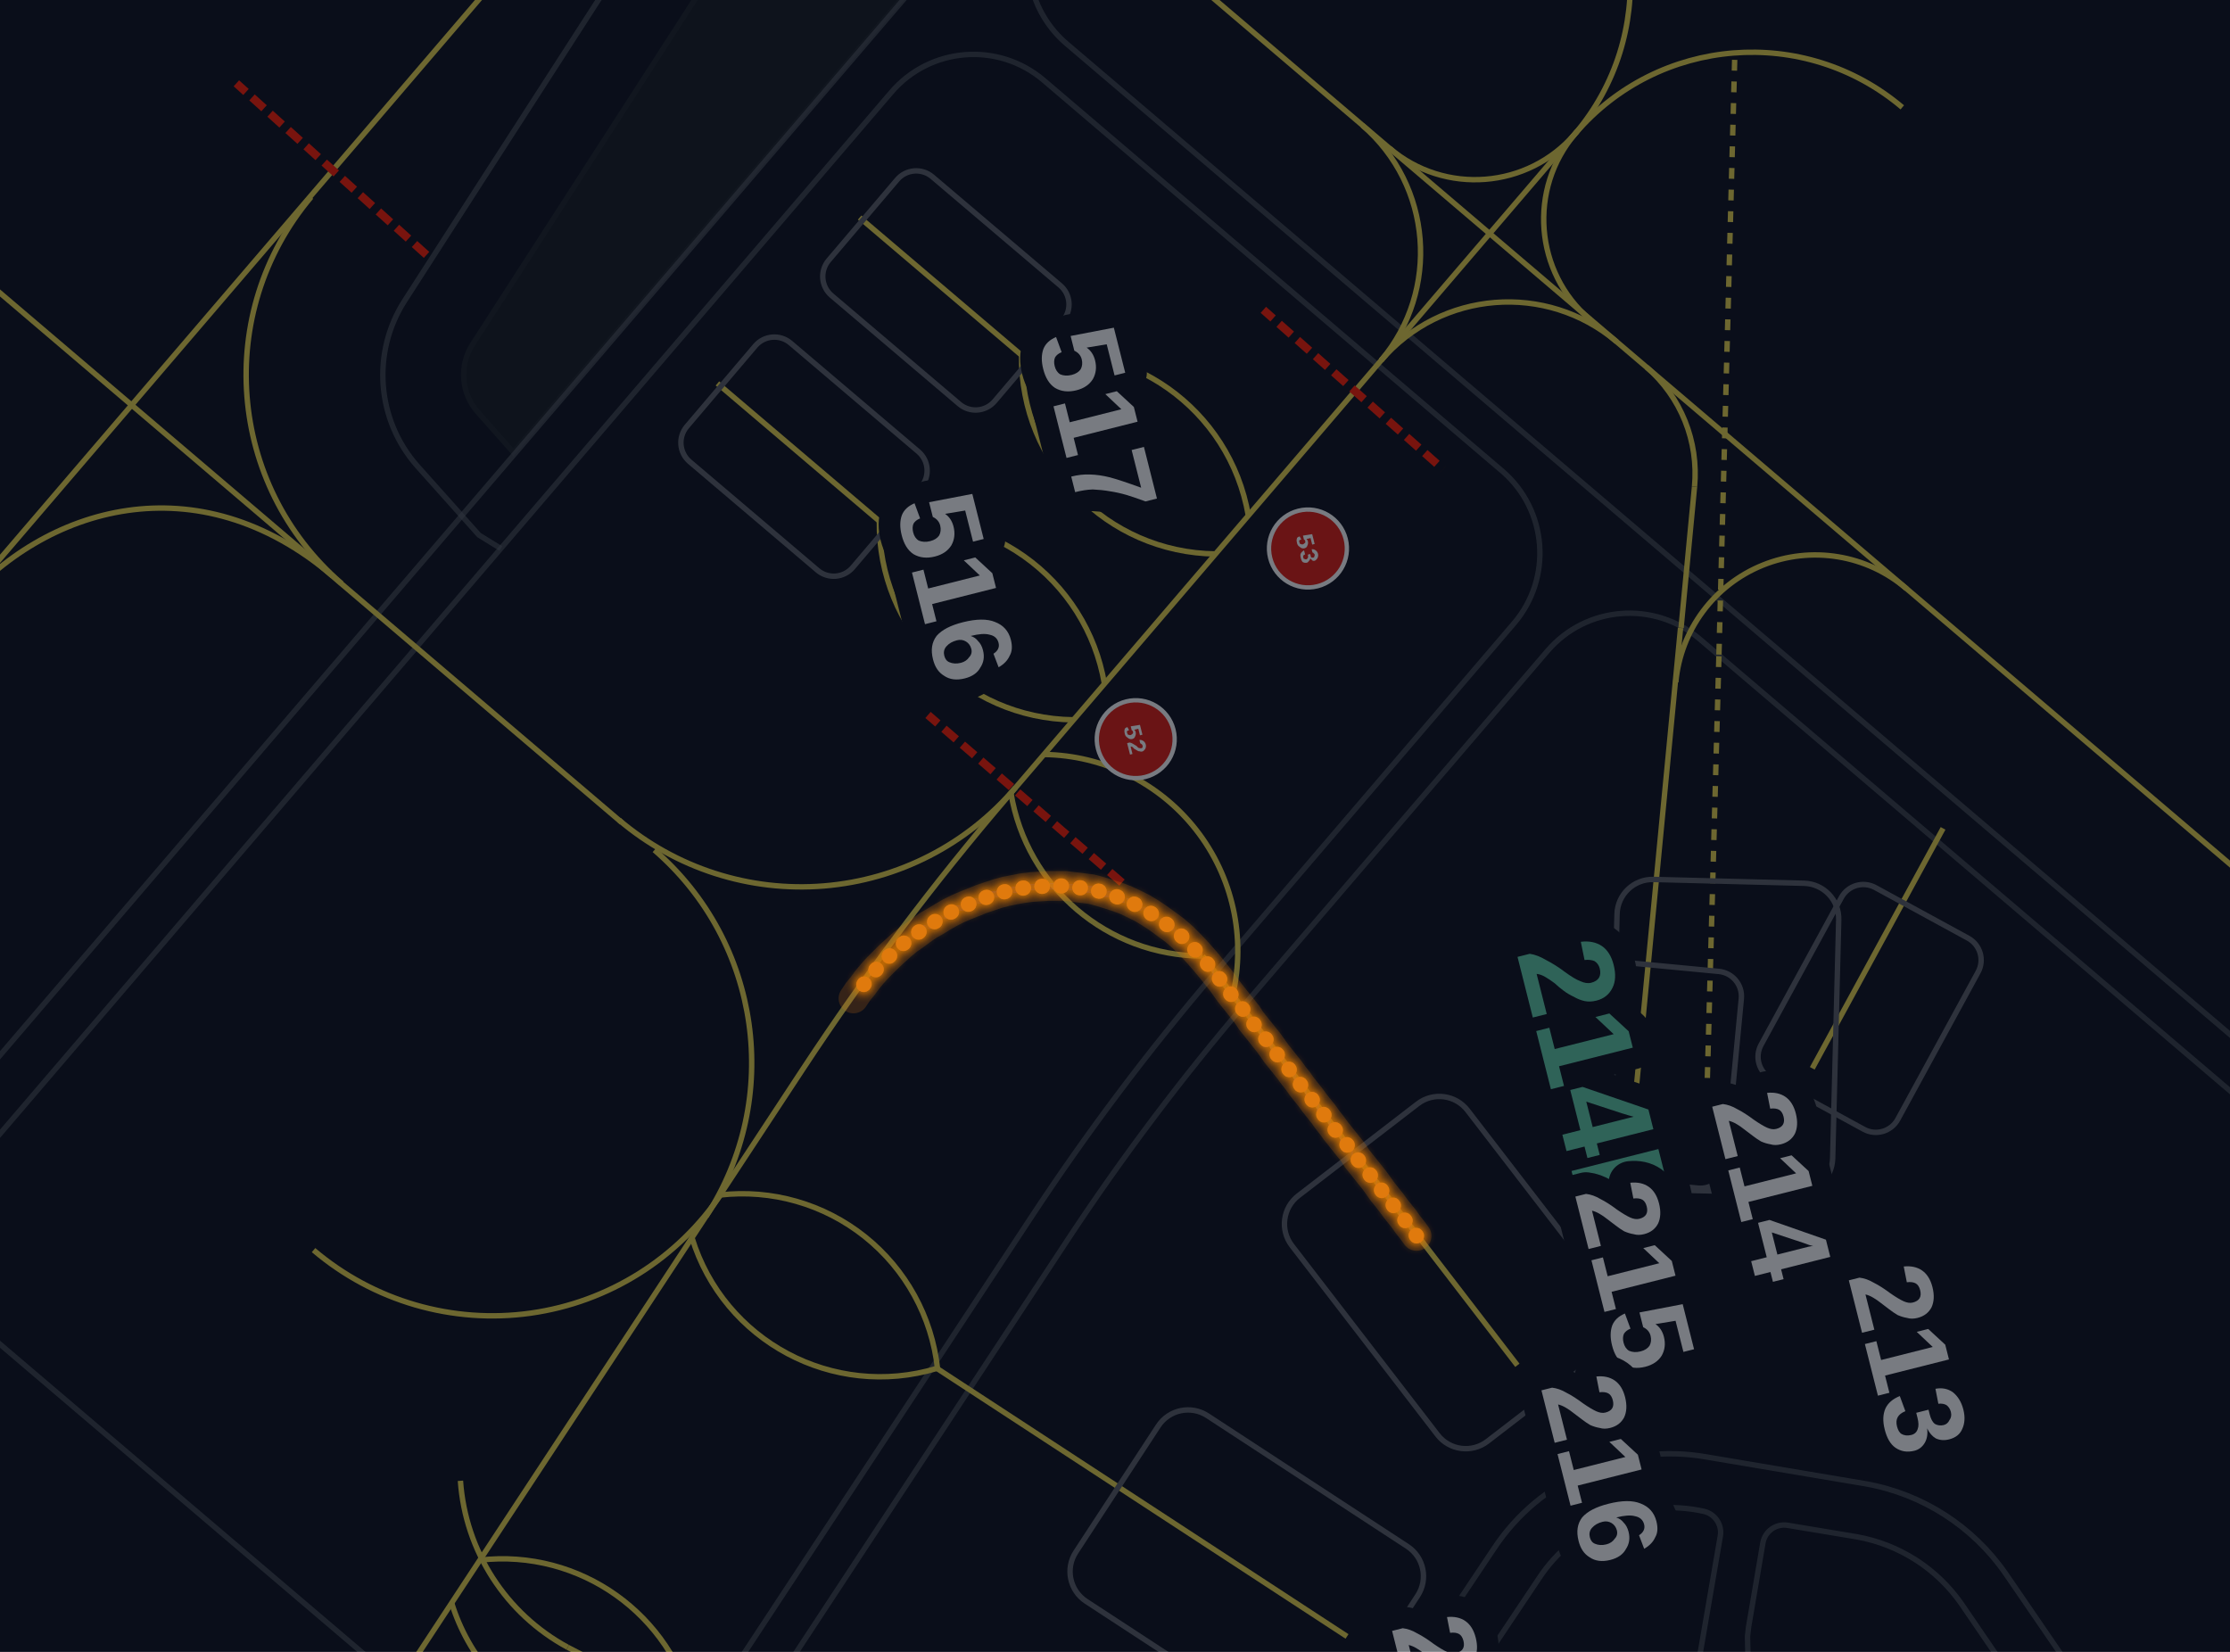
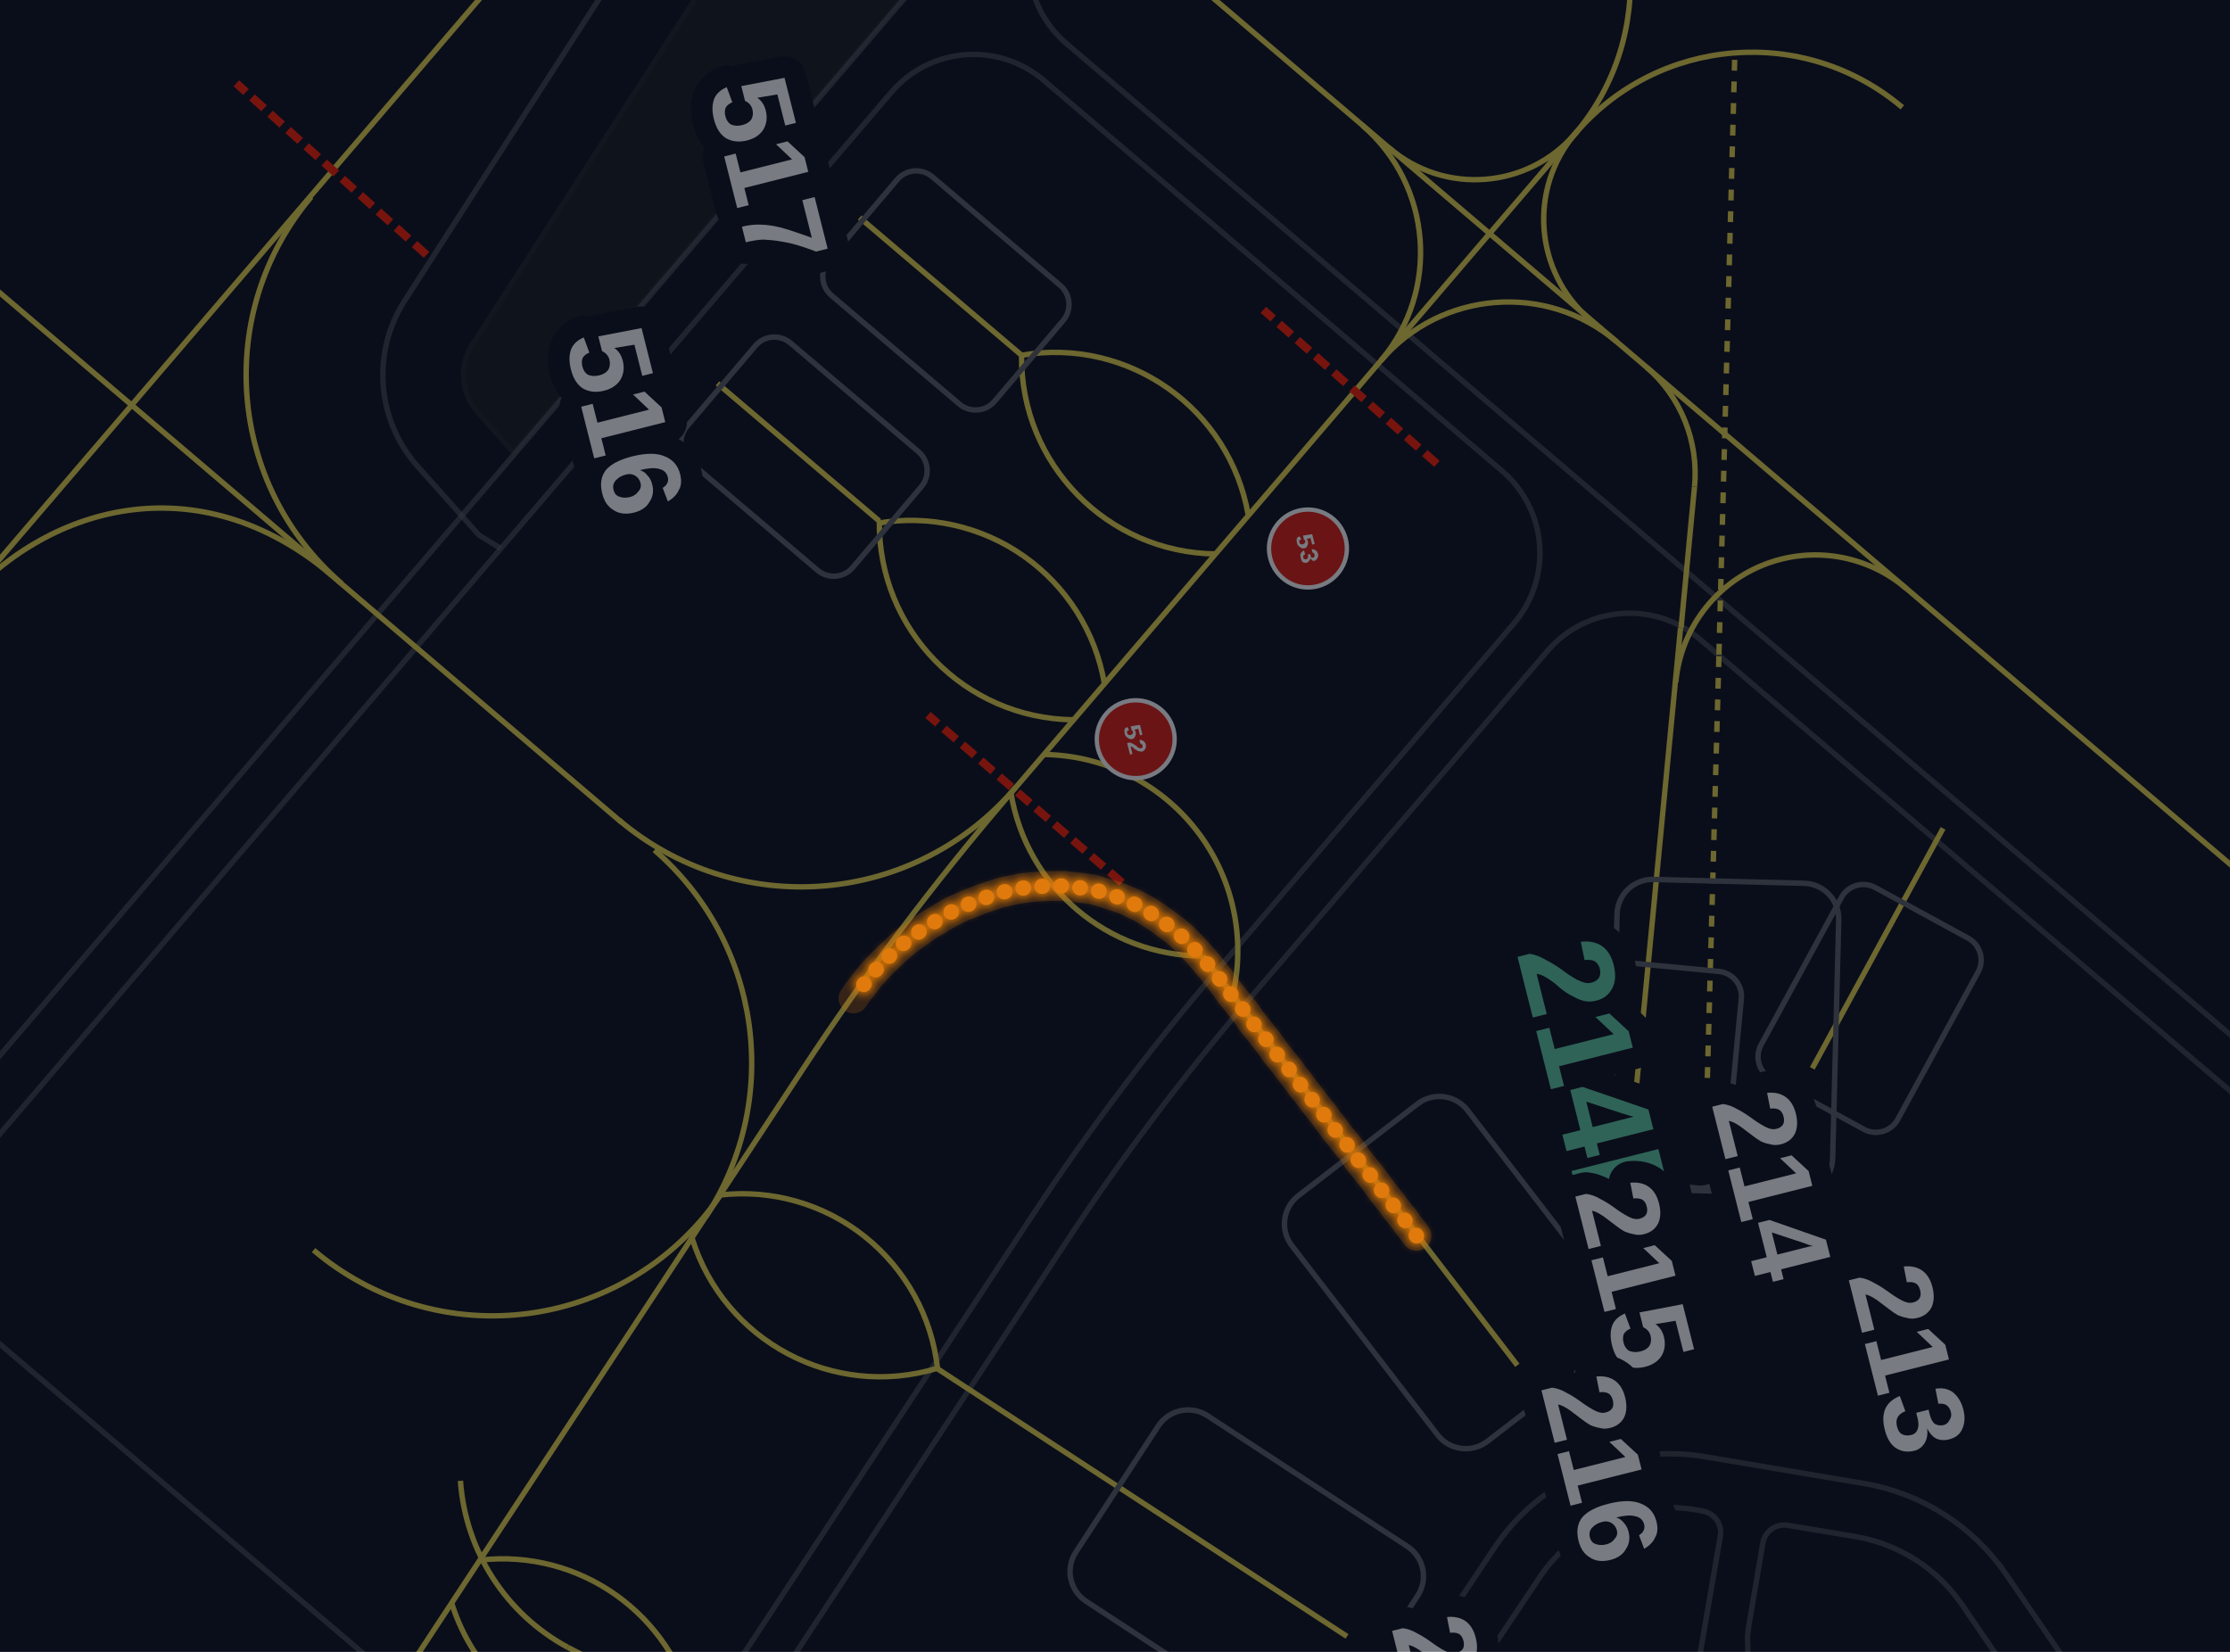
<svg xmlns="http://www.w3.org/2000/svg" viewBox="595.32 699.15 41.23 30.54">
  <defs>
    <filter id="gl" x="-30%" y="-30%" width="160%" height="160%">
      <feGaussianBlur stdDeviation="0.10" result="b" />
      <feMerge>
        <feMergeNode in="b" />
        <feMergeNode in="b" />
        <feMergeNode in="SourceGraphic" />
      </feMerge>
    </filter>
  </defs>
  <rect x="595.32" y="699.15" width="41.23" height="30.54" fill="#0a0e1a" />
  <g opacity="0.45" transform="rotate(75.84 616.933 716.811)">
    <g id="bgG">
      <defs id="defs40143">
        <clipPath id="clipPath24" clipPathUnits="userSpaceOnUse" />
      </defs>
      <path id="rect1" fill="#0a0e1a" d="M0 0h2000v1380H0Z" style="display:inline;fill:#0a0e1a" />
      <g id="layer-runways" style="display:inline">
        <path id="polygon37509" d="m530.5 678.18 230.22 325.49-4.87 3.46-230.22-325.49z" data-class="pavement-runway" data-length-m="4000" data-runway="16L/34R" data-threshold-dxf="1797.420,1291.211 5797.432,1291.222" data-threshold-wgs84="37.4728122,126.4155642 37.4434147,126.4417232" style="stroke:none;fill:#111927;fill-opacity:.51" />
        <path id="polygon37510" d="m511.31 722.4 215.83 305.15-4.86 3.46-215.83-305.14z" data-class="pavement-runway" data-length-m="3750" data-runway="16R/34L" data-threshold-dxf="2047.430,877.197 5797.429,877.230" data-threshold-wgs84="37.4688176,126.4133841 37.4412582,126.4379083" style="display:inline;fill:#111927;fill-opacity:.51;stroke:none;stroke-width:.1;stroke-dasharray:none;stroke-opacity:.6" />
      </g>
      <g id="layer-green" style="display:inline">
        <path id="path37392" d="m604.95 726.29-.87.45a1.04 1.04 0 0 1-1.25-.21l-5.21-5.58-.15-.19-.08-.14-1.06-2.03a.2.2 0 0 1 .05-.25l1.9-1.48z" data-class="green-zone" data-dxf-bulges="0.0000 -0.3366 0.0000 -0.0420 -0.0260 0.0000 -0.3627 0.0000 0.0000" data-dxf-pts="2623.67,1652.61 2622.33,1642.81 2613.35,1633.83 2537.46,1623.45 2534.95,1623.32 2533.40,1623.45 2510.60,1626.57 2508.88,1628.47 2507.83,1652.61" data-handle="7BD10" data-layer="기동지역" style="fill:#13181e;stroke:#1a1f26;stroke-width:.1" />
      </g>
      <g id="layer-schm" style="display:inline">
        <path id="polyline36917" d="m615.11 740.58-20.26-28.63-.9-1.28-3.67-5.14" data-class="schm" data-dxf-pts="2799.63,1652.99 2447.74,1652.99 2432.00,1652.99 2368.69,1652.74" data-handle="7BC45" data-layer="SCHM" style="fill:none;stroke:#5a5f68;stroke-width:.1;stroke-opacity:.6" />
        <path id="path37004" d="m597.45 715.62-1.98 1.54a1.7 1.7 0 0 0-.47 2.12l1.18 2.26.18.25 3.51 3.76 1.87 2a2.54 2.54 0 0 0 3.03.52l1.51-.79.34-.33" data-class="shoulder" data-dxf-bulges="0.0000 0.3627 0.0000 0.0000 0.0000 0.0000 0.0000 0.3366 0.0000 0.0000 0.0000" data-dxf-pts="2492.80,1652.99 2493.89,1627.82 2508.57,1611.71 2533.93,1608.24 2533.93,1608.24 2536.93,1608.24 2588.09,1615.24 2615.39,1618.97 2637.20,1640.78 2639.52,1657.74 2638.87,1662.49" data-handle="7BD11" data-layer="SCHM" style="fill:none;stroke:#5a5f68;stroke-width:.1;stroke-opacity:.6" />
        <path id="path37065" d="M640.08 702.54a4 4 0 0 0-2.67 0l-5.61 2.07a4 4 0 0 0-2.24 2.1l-1.2 2.73a3.9 3.9 0 0 0 .68 4.23l10.51 11.64.25.3.4.53a1.5 1.5 0 0 1-.05 1.89l-2.07 2.43a10 10 0 0 1-1.42 1.36l-.98.77a2 2 0 0 1-2.69-.22l-11.4-12.44a44 44 0 0 1-3.48-4.32l-4.92-6.96a2 2 0 0 1 .47-2.78l26.23-18.65a2 2 0 0 1 2.77.48l3.84 5.43a2.6 2.6 0 0 1 .33 2.38l-1.93 5.34-.01.03-.03.1-.03.1-.04.1-.03.09-.03.1-.03.1-.03.1-.03.09-.03.1-.03.1-.02.1-.03.1-.03.13a2 2 0 0 1-1.58 1.26 1 1 0 0 1-.52-.07z" data-class="schm" data-dxf-bulges="0.1760 0.0000 0.2034 0.0000 0.2962 0.0000 -0.0196 0.0000 -0.3552 0.0000 0.0000 -0.0493 0.0000 -0.3917 0.0000 -0.0316 0.0000 -0.4141 0.0000 -0.4142 0.0000 -0.2457 0.0000 0.0000 0.0000 0.0000 0.0000 0.0000 0.0000 0.0000 0.0000 0.0000 0.0000 0.0000 0.0000 0.0000 0.0000 -0.2690 -0.1099 0.0000" data-dxf-pts="2633.80,2078.54 2618.28,2056.56 2602.53,1998.61 2606.71,1968.11 2622.07,1942.34 2660.58,1923.39 2816.91,1942.03 2820.82,1942.34 2827.44,1942.61 2842.59,1931.27 2842.62,1931.17 2850.41,1900.10 2853.30,1880.65 2853.91,1868.13 2836.45,1847.31 2668.47,1826.00 2612.90,1822.49 2527.42,1822.49 2507.43,1842.49 2507.43,2165.81 2527.43,2185.81 2594.23,2185.81 2615.58,2174.64 2648.05,2127.89 2648.24,2127.61 2648.84,2126.77 2649.43,2125.93 2650.04,2125.10 2650.65,2124.27 2651.26,2123.45 2651.88,2122.63 2652.51,2121.81 2653.14,2121.00 2653.78,2120.19 2654.43,2119.39 2655.08,2118.60 2655.73,2117.80 2656.57,2116.80 2657.73,2096.55 2654.18,2092.70" data-handle="7BDB7" data-layer="SCHM" style="fill:none;stroke:#5a5f68;stroke-width:.1;stroke-opacity:.6" />
        <path id="path37068" d="M640.91 715.6h.11l.02-.01h.02l.02-.01.02-.01.03-.01.01-.01.02-.01.02-.01.02-.02.02-.01.01-.02.02-.01.01-.02.02-.02.01-.02.01-.02.01-.02.01-.02.01-.02v-.02l.01-.02v-.04l.37-3.62a.44.44 0 0 0-.39-.48h-.03l-.01.14-.94-.1.09-.87-.13-.58.42-4.04.46-1.29a.4.4 0 0 0-.02-.32.4.4 0 0 0-.22-.18l-1.2-.43a3 3 0 0 0-2 0l-5.6 2.06a3 3 0 0 0-1.67 1.57l-.52 1.19a.4.4 0 0 0 .2.52l1.45.64.16.06.39.09.16.06 1.94.86a2 2 0 0 1 .51.37l3.05 3.37a.2.2 0 0 0 .34-.11l.08-.78.59.07-.16 1.6a.3.3 0 0 0 .28.35z" data-class="schm" data-dxf-bulges="0.0000 0.0000 0.0000 0.0000 0.0000 0.0000 0.0000 0.0000 0.0000 0.0000 0.0000 0.0000 0.0000 0.0000 0.0000 0.0000 0.0000 0.0000 0.0000 0.0000 0.0000 0.0000 0.0000 0.0000 0.0000 0.0000 0.0000 0.0000 0.0000 0.4142 0.0000 0.0000 0.0000 0.0000 0.0000 0.0000 0.0000 0.2097 0.1732 0.0000 0.1767 0.0000 0.2028 0.0000 0.4142 0.0000 0.0437 0.0000 -0.0437 0.0000 -0.1051 0.0000 0.6494 0.0000 0.0000 0.0000 0.4142 0.0000 0.0000" data-dxf-pts="2745.40,2009.54 2745.55,2009.71 2745.68,2009.89 2745.80,2010.08 2745.92,2010.27 2746.02,2010.47 2746.11,2010.68 2746.18,2010.89 2746.25,2011.10 2746.30,2011.32 2746.34,2011.54 2746.37,2011.76 2746.39,2011.99 2746.39,2012.21 2746.39,2012.44 2746.36,2012.66 2746.33,2012.88 2746.28,2013.10 2746.23,2013.32 2746.16,2013.53 2746.07,2013.74 2745.98,2013.94 2745.88,2014.14 2745.76,2014.33 2745.63,2014.52 2745.50,2014.70 2745.35,2014.87 2745.19,2015.03 2745.03,2015.18 2717.64,2039.16 2711.44,2038.74 2711.24,2038.52 2712.29,2037.59 2706.05,2030.47 2699.45,2036.23 2693.96,2038.54 2663.33,2065.40 2655.49,2076.68 2652.75,2078.36 2649.98,2077.60 2639.51,2070.33 2627.90,2053.85 2612.16,1996.00 2615.30,1973.23 2621.96,1962.06 2627.44,1960.68 2641.06,1968.79 2642.47,1969.81 2645.51,1972.43 2646.92,1973.45 2665.25,1984.38 2671.15,1986.39 2716.50,1991.79 2717.58,1995.28 2711.70,2000.43 2715.65,2004.94 2727.81,1994.30 2732.33,1994.60 2745.40,2009.54" data-handle="7BDBA" data-layer="SCHM" style="fill:none;stroke:#5a5f68;stroke-width:.1;stroke-opacity:.6" />
        <path id="path37074" d="M629.78 713a2.9 2.9 0 0 1-.46-3.26.4.4 0 0 1 .51-.19l4.06 1.8.1.06" data-class="schm" data-dxf-bulges="-0.3070 -0.4027 0.0000 -0.0484 -0.0484" data-dxf-pts="2659.40,1933.32 2630.09,1948.47 2631.56,1953.81 2669.86,1976.65 2670.91,1977.14" data-handle="7BDC3" data-layer="SCHM" style="fill:none;stroke:#5a5f68;stroke-width:.1;stroke-opacity:.6" />
        <path id="polyline37075" d="m629.78 713 8.16 9.04" data-class="schm" data-dxf-pts="2659.40,1933.32 2780.78,1947.80" data-handle="7BDC6" data-layer="SCHM" style="fill:none;stroke:#5a5f68;stroke-width:.1;stroke-opacity:.6" />
        <path id="path37079" d="m650.37 673.96-9.74 6.92a2.3 2.3 0 0 0-.65 3.05 2 2 0 0 1-.55 2.64l-39.31 27.96a2 2 0 0 1-2.21.06l-6.73-9.53" data-class="schm" data-dxf-bulges="0.0000 0.3909 -0.3909 0.0000 -0.3032 0.0000 0.0000" data-dxf-pts="2459.88,2328.74 2459.88,2208.67 2481.04,2185.74 2499.43,2165.81 2499.43,1681.24 2487.09,1662.76 2370.07,1662.84" data-handle="7BDCA" data-layer="SCHM" style="fill:none;stroke:#5a5f68;stroke-width:.1;stroke-opacity:.6" />
        <path id="path37092" d="m606.62 726.95 9.2 13a2 2 0 0 0 2.26-.04l9.98-7.1a2.8 2.8 0 0 0 .44-4.16l-7.49-8.18a45 45 0 0 1-3.55-4.4l-4.92-6.95a2 2 0 0 0-2.77-.48l-9.09 6.46a2 2 0 0 0-.47 2.79z" data-class="schm" data-dxf-bulges="0.0000 0.3107 0.0000 0.4517 0.0000 -0.0316 0.0000 0.4143 0.0000 0.4142 0.0000" data-dxf-pts="2638.87,1662.49 2798.58,1662.56 2811.43,1681.24 2811.43,1804.30 2779.91,1832.07 2669.48,1818.06 2612.90,1814.49 2527.44,1814.51 2507.43,1794.51 2507.43,1682.49 2527.43,1662.49" data-handle="7BDDB" data-layer="SCHM" style="fill:none;stroke:#5a5f68;stroke-width:.1;stroke-opacity:.6" />
        <path id="path37095" d="m592.04 706.3 5.03-2.63 2.1-1.49 2.13-2.91a2.6 2.6 0 0 0 .39-2.29l-.4-1.31" data-class="schm" data-dxf-bulges="0.0000 0.0000 0.0000 0.2371 0.0000 0.0000" data-dxf-pts="2385.20,1662.77 2392.93,1719.28 2392.93,1745.10 2381.61,1779.42 2365.10,1795.92 2352.03,1800.25" data-handle="7BDE0" data-layer="SCHM" style="fill:none;stroke:#5a5f68;stroke-width:.1;stroke-opacity:.6" />
      </g>
      <g id="layer-centerlines" style="display:inline">
        <g id="g1054" />
        <g id="g225" style="display:inline">
          <path id="path37930" d="M606.35 730.09c-2.67 1.9-2.56 4.85-1.12 6.84" style="fill:none;stroke:#e6d24c;stroke-width:.1;stroke-dasharray:none;stroke-opacity:1" />
          <path id="path37956" d="M599.46 728.76a5.1 5.1 0 0 0 7.07 1.2" data-class="centerline-twy" data-dxf-arc="2611.93,1644.23,51.00,270.00,0.00" data-handle="70EF6" data-layer="항공기동선" style="fill:none;stroke:#e6d24c;stroke-width:.1" />
        </g>
        <path id="polyline38502" d="m597.61 736.31 14.47-10.29" data-class="centerline-twy" data-dxf-pts="2662.93,1542.23 2662.93,1720.50" data-handle="711C6" data-layer="항공기동선" style="fill:none;stroke:#e6d24c;stroke-width:.1;display:inline" />
        <g id="g508" style="display:inline">
          <path id="path38578" d="M619.52 726.29a5.2 5.2 0 0 0-6.8-.73" data-class="centerline-twy" data-dxf-arc="2714.93,1720.50,52.00,97.23,180.00" data-handle="71219" data-layer="항공기동선" style="fill:none;stroke:#e6d24c;stroke-width:.1" />
          <path id="path38579" d="M612.02 726.06a5.2 5.2 0 0 0 1.21-7.26" data-class="centerline-twy" data-dxf-arc="2610.93,1711.98,52.00,0.00,90.31" data-handle="7121A" data-layer="항공기동선" style="fill:none;stroke:#e6d24c;stroke-width:.1" />
        </g>
        <g id="g513">
          <path id="line38588" d="m525.32 714.28 211.11 298.47Z" style="baseline-shift:baseline;display:inline;overflow:visible;opacity:1;fill:none;stroke:#e6d24c;stroke-width:.1;stroke-dasharray:none;stroke-opacity:1;stop-color:#000;stop-opacity:1" />
        </g>
        <path id="line38837" d="m549.25 657.8 229.81 324.93Z" style="baseline-shift:baseline;display:inline;overflow:visible;fill:none;stroke:#e6d24c;stroke-width:.1;stroke-dasharray:none;stroke-opacity:1;stop-color:#000" />
        <path id="polyline39126" d="m636.66 685.6-42.55 30.26z" style="baseline-shift:baseline;display:inline;overflow:visible;opacity:1;fill:none;stroke:#e6d24c;stroke-width:.1;stroke-dasharray:none;stroke-opacity:1;stop-color:#000;stop-opacity:1" />
        <g id="g557" style="display:inline">
          <path id="path39128" d="M613.31 718.91a3.6 3.6 0 0 0 3.79-2.7" data-class="centerline-twy" data-dxf-bulges="0.3620 0.3620" data-dxf-pts="2611.99,1763.98 2611.98,1810.72" data-handle="714D4" data-layer="항공기동선" style="fill:none;stroke:#e6d24c;stroke-width:.1" />
          <path id="path39129" d="M617.94 715.85a3.63 3.63 0 0 0-5.17 2.29" data-class="centerline-twy" data-dxf-bulges="0.4793 0.0000" data-dxf-pts="2613.90,1819.75 2602.55,1763.99" data-handle="714D5" data-layer="항공기동선" style="fill:none;stroke:#e6d24c;stroke-width:.1" />
        </g>
        <g id="g321" style="display:inline">
          <path id="polyline39144" d="m604.64 722.32 3.2-2.28" data-class="centerline-twy" data-dxf-pts="2589.43,1673.07 2589.43,1712.59" data-handle="714000000" data-layer="항공기동선" style="fill:none;stroke:#e6d24c;stroke-width:.1" />
          <path id="polyline39145" d="m602.31 719.02 3.2-2.28" data-class="centerline-twy" data-dxf-pts="2548.93,1673.07 2548.93,1712.59" data-handle="7140000000" data-layer="항공기동선" style="fill:none;stroke:#e6d24c;stroke-width:.1" />
        </g>
        <g id="g556" style="display:inline">
          <path id="path39145" d="M619.84 726.64a3.64 3.64 0 0 0 3.45-3.8" data-class="centerline-twy" data-dxf-bulges="0.4129 0.4129" data-dxf-pts="2713.15,1772.70 2702.12,1823.01" data-handle="71400000000" data-layer="항공기동선" style="fill:none;stroke:#e6d24c;stroke-width:.1" />
          <path id="path39146" d="M623.3 722.83a3.63 3.63 0 0 0-4.1 3.12" data-class="centerline-twy" data-dxf-bulges="0.4155 0.0000" data-dxf-pts="2702.09,1823.21 2703.78,1771.51" data-handle="714000000000" data-layer="항공기동선" style="fill:none;stroke:#e6d24c;stroke-width:.1" />
        </g>
        <g id="g560" style="display:inline">
          <path id="path39152" d="M613.7 701.93a2.59 2.59 0 0 0 .63 4.56" data-class="centerline-twy" data-dxf-bulges="0.6068 0.0000" data-dxf-pts="2475.43,1865.68 2516.34,1844.38" data-handle="714F0" data-layer="항공기동선" style="fill:none;stroke:#e6d24c;stroke-width:.1" />
          <path id="path334" d="m613.38 706.15-2.47-.88" style="baseline-shift:baseline;display:inline;overflow:visible;fill:none;stroke:#e6d24c;stroke-width:.1;stroke-dasharray:none;stroke-opacity:1;stop-color:#000" />
          <path id="path39154" d="M610.91 705.27a2.6 2.6 0 0 0-2.36.32" data-class="centerline-twy" data-dxf-bulges="0.2447 0.0000" data-dxf-pts="2486.52,1823.49 2475.43,1802.20" data-handle="714F2" data-layer="항공기동선" style="fill:none;stroke:#e6d24c;stroke-width:.1" />
        </g>
        <g id="g328" style="display:inline">
          <path id="polyline39124" d="m603.44 702.62 10.62 2.98" style="baseline-shift:baseline;display:inline;overflow:visible;opacity:1;fill:none;stroke:#e6d24c;stroke-width:.1;stroke-dasharray:.2,.2;stroke-dashoffset:0;stroke-opacity:1;stop-color:#000;stop-opacity:1" />
        </g>
        <g id="g314" style="display:inline">
          <path id="path39162" d="M605.05 699.83a4.3 4.3 0 0 0-1.01 5.98" data-class="centerline-twy" data-dxf-bulges="0.4142 0.0000" data-dxf-pts="2407.93,1806.99 2450.93,1763.99" data-handle="714FB" data-layer="항공기동선" style="fill:none;stroke:#e6d24c;stroke-width:.1" />
          <path id="path39163" d="M604.04 705.81a4.3 4.3 0 0 0-5.96-1.02" data-class="centerline-twy" data-dxf-bulges="0.4142 0.0000" data-dxf-pts="2450.93,1763.99 2407.93,1720.99" data-handle="714FC" data-layer="항공기동선" style="fill:none;stroke:#e6d24c;stroke-width:.1" />
        </g>
        <g id="g507" style="display:inline">
          <path id="path39149" d="M618.35 733.48a5.1 5.1 0 0 0 .82-7.58" data-class="centerline-twy" data-dxf-bulges="0.4505 0.0000" data-dxf-pts="2760.43,1720.83 2703.21,1771.45" data-handle="714EC" data-layer="항공기동선" style="fill:none;stroke:#e6d24c;stroke-width:.1" />
        </g>
        <g id="g315" style="display:inline">
          <path id="path39150" d="M603.46 709.21a2.44 2.44 0 0 0 .58-3.4" data-class="centerline-twy" data-dxf-bulges="0.4142 0.0000" data-dxf-pts="2475.43,1739.49 2450.93,1763.99" data-handle="714EE" data-layer="항공기동선" style="fill:none;stroke:#e6d24c;stroke-width:.1" />
          <path id="path39151" d="M604.04 705.81a2.44 2.44 0 0 0 3.4.58" data-class="centerline-twy" data-dxf-bulges="0.4142 0.0000" data-dxf-pts="2450.93,1763.99 2475.43,1788.49" data-handle="714EF" data-layer="항공기동선" style="fill:none;stroke:#e6d24c;stroke-width:.1" />
          <path id="path39179" d="M607.23 710.32a3.1 3.1 0 0 0-4.3-.73" data-class="centerline-twy" data-dxf-bulges="0.4142 0.0000" data-dxf-pts="2506.43,1763.99 2475.43,1732.99" data-handle="7150C" data-layer="항공기동선" style="fill:none;stroke:#e6d24c;stroke-width:.1" />
          <path id="path39180" d="M607.96 706.01a3.1 3.1 0 0 0-.73 4.31" data-class="centerline-twy" data-dxf-bulges="0.4142 0.0000" data-dxf-pts="2475.43,1794.99 2506.43,1763.99" data-handle="7150D" data-layer="항공기동선" style="fill:none;stroke:#e6d24c;stroke-width:.1" />
        </g>
        <g id="g558" style="display:inline">
          <path id="path38561" d="M607.87 720.09a3.63 3.63 0 0 1 3.9-3.35" data-class="centerline-twy" data-dxf-bulges="-0.4141 0.0000" data-dxf-pts="2590.00,1712.58 2585.27,1763.97" data-handle="71207" data-layer="항공기동선" style="fill:none;stroke:#e6d24c;stroke-width:.1" />
          <path id="path39183" d="M607.84 720.04a3.63 3.63 0 0 0 4.44-2.58" data-class="centerline-twy" data-dxf-bulges="0.4142 0.3544" data-dxf-pts="2589.43,1712.59 2594.15,1763.99" data-handle="71510" data-layer="항공기동선" style="fill:none;stroke:#e6d24c;stroke-width:.1" />
        </g>
        <g id="g559" style="display:inline">
          <path id="path39184" d="M609.41 713.4a3.63 3.63 0 0 0-3.9 3.34" data-class="centerline-twy" data-dxf-bulges="0.4142 0.0000" data-dxf-pts="2544.21,1763.99 2548.93,1712.59" data-handle="71511" data-layer="항공기동선" style="fill:none;stroke:#e6d24c;stroke-width:.1" />
          <path id="path39185" d="M605.51 716.74a3.63 3.63 0 0 0 4.44-2.58" data-class="centerline-twy" data-dxf-bulges="0.4142 0.3544" data-dxf-pts="2548.93,1712.59 2553.65,1763.99" data-handle="71512" data-layer="항공기동선" style="fill:none;stroke:#e6d24c;stroke-width:.1" />
        </g>
        <g id="g555" style="display:inline">
          <path id="path39147" d="M625.3 732.6a3.64 3.64 0 0 0 3.4-4.23" data-class="centerline-twy" data-dxf-bulges="0.4482 0.0000" data-dxf-pts="2793.62,1782.91 2778.80,1835.35" data-handle="714EA" data-layer="항공기동선" style="fill:none;stroke:#e6d24c;stroke-width:.1" />
          <path id="path39148" d="M628.36 728.75a3.63 3.63 0 0 0-3.7 3.15" data-class="centerline-twy" data-dxf-bulges="0.3829 0.0000" data-dxf-pts="2779.94,1830.29 2784.24,1781.72" data-handle="714EB" data-layer="항공기동선" style="fill:none;stroke:#e6d24c;stroke-width:.1" />
          <path id="path39156" d="M623.15 731.89a3.8 3.8 0 0 0 3.47-1.17" data-class="centerline-twy" data-dxf-bulges="0.2619 0.0000" data-dxf-pts="2775.82,1770.27 2785.90,1804.61" data-handle="714F4" data-layer="항공기동선" style="fill:none;stroke:#e6d24c;stroke-width:.1" />
          <path id="path324" d="m628.7 728.37-2.08 2.35" style="baseline-shift:baseline;display:inline;overflow:visible;opacity:1;fill:none;stroke:#e6d24c;stroke-width:.1;stroke-dasharray:none;stroke-opacity:1;stop-color:#000;stop-opacity:1" />
        </g>
        <g id="g316" style="display:inline">
          <path id="path39125" d="m604.01 705.77 9.35 13.21a50 50 0 0 0 3.95 4.9l13.37 14.59" data-class="centerline-twy" data-dxf-bulges="0.0000 0.0316 0.0000 0.0000" data-dxf-pts="2450.46,1763.99 2612.90,1763.99 2675.84,1767.97 2872.85,1792.96" data-handle="714CF" data-layer="항공기동선" style="fill:none;stroke:#e6d24c;stroke-width:.1" />
        </g>
        <g id="g519">
          <path id="polyline39225" d="M775.93 997.26 547.36 674.08" style="baseline-shift:baseline;display:inline;overflow:visible;opacity:1;fill:none;stroke:#e6d24c;stroke-width:.1;stroke-dasharray:none;stroke-opacity:1;stop-color:#000;stop-opacity:1" />
        </g>
        <g id="g569" style="display:inline">
          <path id="path327" d="m614.06 705.6 8.77 2.47" style="baseline-shift:baseline;display:inline;overflow:visible;opacity:1;fill:none;stroke:#e6d24c;stroke-width:.1;stroke-dasharray:.2,.2;stroke-dashoffset:0;stroke-opacity:1;stop-color:#000;stop-opacity:1" />
          <path id="polyline39125" d="m622.34 709.36-8.96-3.2" style="baseline-shift:baseline;display:inline;overflow:visible;opacity:1;fill:none;stroke:#e6d24c;stroke-width:.1;stroke-dasharray:none;stroke-opacity:1;stop-color:#000;stop-opacity:1" />
          <path id="polyline39196" d="m629.95 716.7-6.66 6.14" style="baseline-shift:baseline;display:inline;overflow:visible;opacity:1;fill:none;stroke:#e6d24c;stroke-width:.1;stroke-dasharray:none;stroke-opacity:1;stop-color:#000;stop-opacity:1" />
          <path id="polyline39202" d="m634.28 722.08-5.58 6.3" style="baseline-shift:baseline;display:inline;overflow:visible;opacity:1;fill:none;stroke:#e6d24c;stroke-width:.1;stroke-dasharray:none;stroke-opacity:1;stop-color:#000;stop-opacity:1" />
          <path id="polyline39206" d="m625.86 712.42-8.76 3.79" data-class="centerline-twy" data-dxf-pts="2631.94,1904.60 2611.98,1810.72" data-handle="71528" data-layer="항공기동선" style="fill:none;stroke:#e6d24c;stroke-width:.1" />
          <path id="polyline39230" d="m621.87 705.79-3.71-3.43" data-class="centerline-twy" data-dxf-pts="2554.47,1910.30 2504.87,1899.76" data-handle="7BDAF" data-layer="항공기동선" style="fill:none;stroke:#e6d24c;stroke-width:.1;display:inline" />
        </g>
      </g>
      <g id="g1004">
        <path id="path1219" d="m452.24 714.69 5.98-4" style="display:inline;opacity:1;fill:none;fill-opacity:1;stroke:#ff1a00;stroke-width:.222;stroke-miterlimit:4;stroke-dasharray:.444,.222;stroke-dashoffset:.089;stroke-opacity:1" transform="translate(291.781 247.106)scale(.67509)" />
        <path id="path36" d="m525.49 426.15 19.92-13.95" style="opacity:1;fill:none;stroke:#ff1a00;stroke-width:.748;stroke-dasharray:1.495,.748;stroke-dashoffset:.299" transform="translate(506.096 634.537)scale(.20065)" />
        <path id="path37" d="m605.79 712.2 3.67-2.5" style="opacity:1;fill:none;stroke:#ff1a00;stroke-width:.15;stroke-dasharray:.3,.15;stroke-dashoffset:.06" />
      </g>
      <g id="g436" style="display:inline;stroke:#5b5e67" transform="translate(.326 -.24)">
        <rect id="rect340-3-9-2-7-2-9-2-0-9" width="4.1" height="5.731" x="951.568" y="119.237" ry=".658" style="display:inline;fill:none;stroke:#5b5e67;stroke-width:.1;stroke-linecap:round;stroke-linejoin:round;stroke-miterlimit:5;stroke-dasharray:none;stroke-dashoffset:0;paint-order:stroke fill markers" transform="rotate(41.55)" />
        <rect id="rect340-3-9-2-7-2-9-2-0-9-4" width="4.1" height="5.731" x="951.888" y="22.133" ry=".658" style="display:inline;fill:none;stroke:#5b5e67;stroke-width:.1;stroke-linecap:round;stroke-linejoin:round;stroke-miterlimit:5;stroke-dasharray:none;stroke-dashoffset:0;paint-order:stroke fill markers" transform="rotate(47.34)" />
        <rect id="rect340-3-9-2-7-2-9-2-0-9-4-2" width="4.1" height="5.731" x="900.533" y="-291.201" ry=".658" style="display:inline;fill:none;stroke:#5b5e67;stroke-width:.1;stroke-linecap:round;stroke-linejoin:round;stroke-miterlimit:5;stroke-dasharray:none;stroke-dashoffset:0;paint-order:stroke fill markers" transform="rotate(66.56)" />
        <rect id="rect340-7-9-0-7-2-8-0-3-1-6-3-7-8-4-1-6-9-8-5-9-4" width="2.879" height="4.025" x="-97.36" y="932.199" ry=".462" style="display:inline;fill:none;stroke:#5b5e67;stroke-width:.1;stroke-linecap:round;stroke-linejoin:round;stroke-miterlimit:5;stroke-dasharray:none;stroke-dashoffset:0;paint-order:stroke fill markers" transform="rotate(-47.236)" />
        <rect id="rect340-7-9-0-7-2-8-0-3-1-6-3-7-8-4-1-6-9-8-5-9-4-7" width="2.879" height="4.025" x="-460.672" y="820.893" ry=".462" style="display:inline;fill:none;stroke:#5b5e67;stroke-width:.1;stroke-linecap:round;stroke-linejoin:round;stroke-miterlimit:5;stroke-dasharray:none;stroke-dashoffset:0;paint-order:stroke fill markers" transform="rotate(-70.382)" />
        <g id="g1008" style="stroke:#5b5e67">
          <rect id="rect340-7-9-0-7-2-8-0-3-1-6-3-7-8-4-1-6-9-8-5-9-4-7-0" width="2.879" height="4.025" x="933.69" y="-76.508" ry=".462" style="display:inline;fill:none;stroke:#5b5e67;stroke-width:.1;stroke-linecap:round;stroke-linejoin:round;stroke-miterlimit:5;stroke-dasharray:none;stroke-dashoffset:0;paint-order:stroke fill markers" transform="rotate(54.5)" />
          <rect id="rect340-7-9-0-7-2-8-0-3-1-6-3-7-8-4-1-6-9-8-5-9-4-7-0-8" width="2.879" height="4.025" x="937.73" y="-76.498" ry=".462" style="display:inline;fill:none;stroke:#5b5e67;stroke-width:.1;stroke-linecap:round;stroke-linejoin:round;stroke-miterlimit:5;stroke-dasharray:none;stroke-dashoffset:0;paint-order:stroke fill markers" transform="rotate(54.5)" />
        </g>
        <rect id="rect340-5-9-6-8-9-3-8-2-7-8-5-8-8-6-8-7-9-4-3-5-2-6-5-7-8-6-3-7-8-0-0-7-2-2-6" width="4.1" height="5.731" x="-516.337" y="785.24" ry=".658" style="display:inline;fill:none;stroke:#5b5e67;stroke-width:.1;stroke-linecap:round;stroke-linejoin:round;stroke-miterlimit:5;stroke-dasharray:none;stroke-dashoffset:0;paint-order:stroke fill markers" transform="rotate(-74.384)" />
      </g>
      <g id="g1052" />
      <g id="layer-stand-labels" style="font-family:Arial,Helvetica,sans-serif;font-weight:700;text-anchor:middle">
        <text x="627.51" y="706.09" style="fill:none;stroke:#0a0e1a;stroke-width:.8;stroke-linejoin:round;font-size:2.1px" id="lbl-213-h">213</text>
        <text x="627.51" y="706.09" style="fill:#ffffff;stroke:none;font-size:2.1px" id="lbl-213">213</text>
        <text x="623.78" y="707.76" style="fill:none;stroke:#0a0e1a;stroke-width:.8;stroke-linejoin:round;font-size:2.1px" id="lbl-214-h">214</text>
        <text x="623.78" y="707.76" style="fill:#ffffff;stroke:none;font-size:2.1px" id="lbl-214">214</text>
        <text x="621.33" y="710.57" style="fill:none;stroke:#0a0e1a;stroke-width:.8;stroke-linejoin:round;font-size:2.4px" id="lbl-214R-h">214R</text>
        <text x="621.33" y="710.57" style="fill:#5dcaa5;stroke:none;font-size:2.4px" id="lbl-214R">214R</text>
        <text x="624.77" y="710.62" style="fill:none;stroke:#0a0e1a;stroke-width:.8;stroke-linejoin:round;font-size:2.1px" id="lbl-215-h">215</text>
        <text x="624.77" y="710.62" style="fill:#ffffff;stroke:none;font-size:2.1px" id="lbl-215">215</text>
        <text x="628.09" y="712.10" style="fill:none;stroke:#0a0e1a;stroke-width:.8;stroke-linejoin:round;font-size:2.1px" id="lbl-216-h">216</text>
        <text x="628.09" y="712.10" style="fill:#ffffff;stroke:none;font-size:2.1px" id="lbl-216">216</text>
        <text x="631.73" y="715.87" style="fill:none;stroke:#0a0e1a;stroke-width:.8;stroke-linejoin:round;font-size:2.1px" id="lbl-217-h">217</text>
        <text x="631.73" y="715.87" style="fill:#ffffff;stroke:none;font-size:2.1px" id="lbl-217">217</text>
-         <text x="609.37" y="719.69" style="fill:none;stroke:#0a0e1a;stroke-width:.8;stroke-linejoin:round;font-size:2.1px" id="lbl-516-h">516</text>
-         <text x="609.37" y="719.69" style="fill:#ffffff;stroke:none;font-size:2.1px" id="lbl-516">516</text>
-         <text x="607.03" y="716.40" style="fill:none;stroke:#0a0e1a;stroke-width:.8;stroke-linejoin:round;font-size:2.1px" id="lbl-517-h">517</text>
-         <text x="607.03" y="716.40" style="fill:#ffffff;stroke:none;font-size:2.1px" id="lbl-517">517</text>
+         <text x="604.90" y="724.87" style="fill:none;stroke:#0a0e1a;stroke-width:.8;stroke-linejoin:round;font-size:2.1px" id="lbl-516-h">516</text>
+         <text x="604.90" y="724.87" style="fill:#ffffff;stroke:none;font-size:2.1px" id="lbl-516">516</text>
+         <text x="601.06" y="721.17" style="fill:none;stroke:#0a0e1a;stroke-width:.8;stroke-linejoin:round;font-size:2.1px" id="lbl-517-h">517</text>
+         <text x="601.06" y="721.17" style="fill:#ffffff;stroke:none;font-size:2.1px" id="lbl-517">517</text>
      </g>
      <g id="layer-points">
        <g id="pt-52" transform="translate(612.91,716.43)">
          <circle r="0.72" fill="#e01b0f" stroke="#ffffff" stroke-width=".08" />
          <text y="0.17" text-anchor="middle" font-family="Arial,Helvetica,sans-serif" font-weight="700" font-size="0.46px" letter-spacing=".03" fill="#ffffff">52</text>
        </g>
        <g id="pt-53" transform="translate(610.27,712.48)">
          <circle r="0.72" fill="#e01b0f" stroke="#ffffff" stroke-width=".08" />
          <text y="0.17" text-anchor="middle" font-family="Arial,Helvetica,sans-serif" font-weight="700" font-size="0.46px" letter-spacing=".03" fill="#ffffff">53</text>
        </g>
      </g>
    </g>
  </g>
  <path d="M621.51 722.00L621.43 721.89L621.35 721.79L621.28 721.69L621.20 721.59L621.12 721.49L621.04 721.38L620.96 721.28L620.88 721.18L620.81 721.08L620.73 720.97L620.65 720.87L620.57 720.77L620.49 720.67L620.41 720.57L620.34 720.46L620.26 720.36L620.18 720.26L620.10 720.16L620.02 720.06L619.94 719.95L619.86 719.85L619.79 719.75L619.71 719.65L619.63 719.55L619.55 719.44L619.47 719.34L619.39 719.24L619.32 719.14L619.24 719.04L619.16 718.93L619.08 718.83L619.00 718.73L618.92 718.63L618.85 718.53L618.77 718.42L618.69 718.32L618.61 718.22L618.53 718.12L618.45 718.02L618.38 717.91L618.30 717.81L618.22 717.71L618.14 717.61L618.06 717.51L617.98 717.40L617.91 717.30L617.83 717.20L617.75 717.10L617.61 716.93L617.47 716.77L617.33 716.62L617.19 716.48L617.04 716.35L616.89 716.24L616.74 716.13L616.59 716.03L616.44 715.94L616.28 715.86L616.13 715.79L615.97 715.73L615.81 715.68L615.65 715.63L615.50 715.59L615.34 715.57L615.18 715.55L615.02 715.53L614.86 715.53L614.70 715.53L614.54 715.54L614.39 715.55L614.23 715.57L614.07 715.60L613.92 715.63L613.77 715.67L613.62 715.72L613.47 715.77L613.32 715.83L613.17 715.89L613.03 715.95L612.89 716.02L612.75 716.10L612.62 716.18L612.48 716.26L612.35 716.35L612.23 716.44L612.10 716.53L611.98 716.63L611.87 716.73L611.76 716.83L611.65 716.94L611.55 717.04L611.45 717.15L611.35 717.27L611.27 717.38L611.18 717.49L611.10 717.61" fill="none" stroke="#e07a10" stroke-width="0.55" opacity=".20" stroke-linecap="round" />
  <path d="M621.51 722.00L621.43 721.89L621.35 721.79L621.28 721.69L621.20 721.59L621.12 721.49L621.04 721.38L620.96 721.28L620.88 721.18L620.81 721.08L620.73 720.97L620.65 720.87L620.57 720.77L620.49 720.67L620.41 720.57L620.34 720.46L620.26 720.36L620.18 720.26L620.10 720.16L620.02 720.06L619.94 719.95L619.86 719.85L619.79 719.75L619.71 719.65L619.63 719.55L619.55 719.44L619.47 719.34L619.39 719.24L619.32 719.14L619.24 719.04L619.16 718.93L619.08 718.83L619.00 718.73L618.92 718.63L618.85 718.53L618.77 718.42L618.69 718.32L618.61 718.22L618.53 718.12L618.45 718.02L618.38 717.91L618.30 717.81L618.22 717.71L618.14 717.61L618.06 717.51L617.98 717.40L617.91 717.30L617.83 717.20L617.75 717.10L617.61 716.93L617.47 716.77L617.33 716.62L617.19 716.48L617.04 716.35L616.89 716.24L616.74 716.13L616.59 716.03L616.44 715.94L616.28 715.86L616.13 715.79L615.97 715.73L615.81 715.68L615.65 715.63L615.50 715.59L615.34 715.57L615.18 715.55L615.02 715.53L614.86 715.53L614.70 715.53L614.54 715.54L614.39 715.55L614.23 715.57L614.07 715.60L613.92 715.63L613.77 715.67L613.62 715.72L613.47 715.77L613.32 715.83L613.17 715.89L613.03 715.95L612.89 716.02L612.75 716.10L612.62 716.18L612.48 716.26L612.35 716.35L612.23 716.44L612.10 716.53L611.98 716.63L611.87 716.73L611.76 716.83L611.65 716.94L611.55 717.04L611.45 717.15L611.35 717.27L611.27 717.38L611.18 717.49L611.10 717.61" fill="none" stroke="#e07a10" stroke-width="0.28" stroke-linecap="round" stroke-dasharray="0.012 0.34" opacity="1" filter="url(#gl)" />
</svg>
